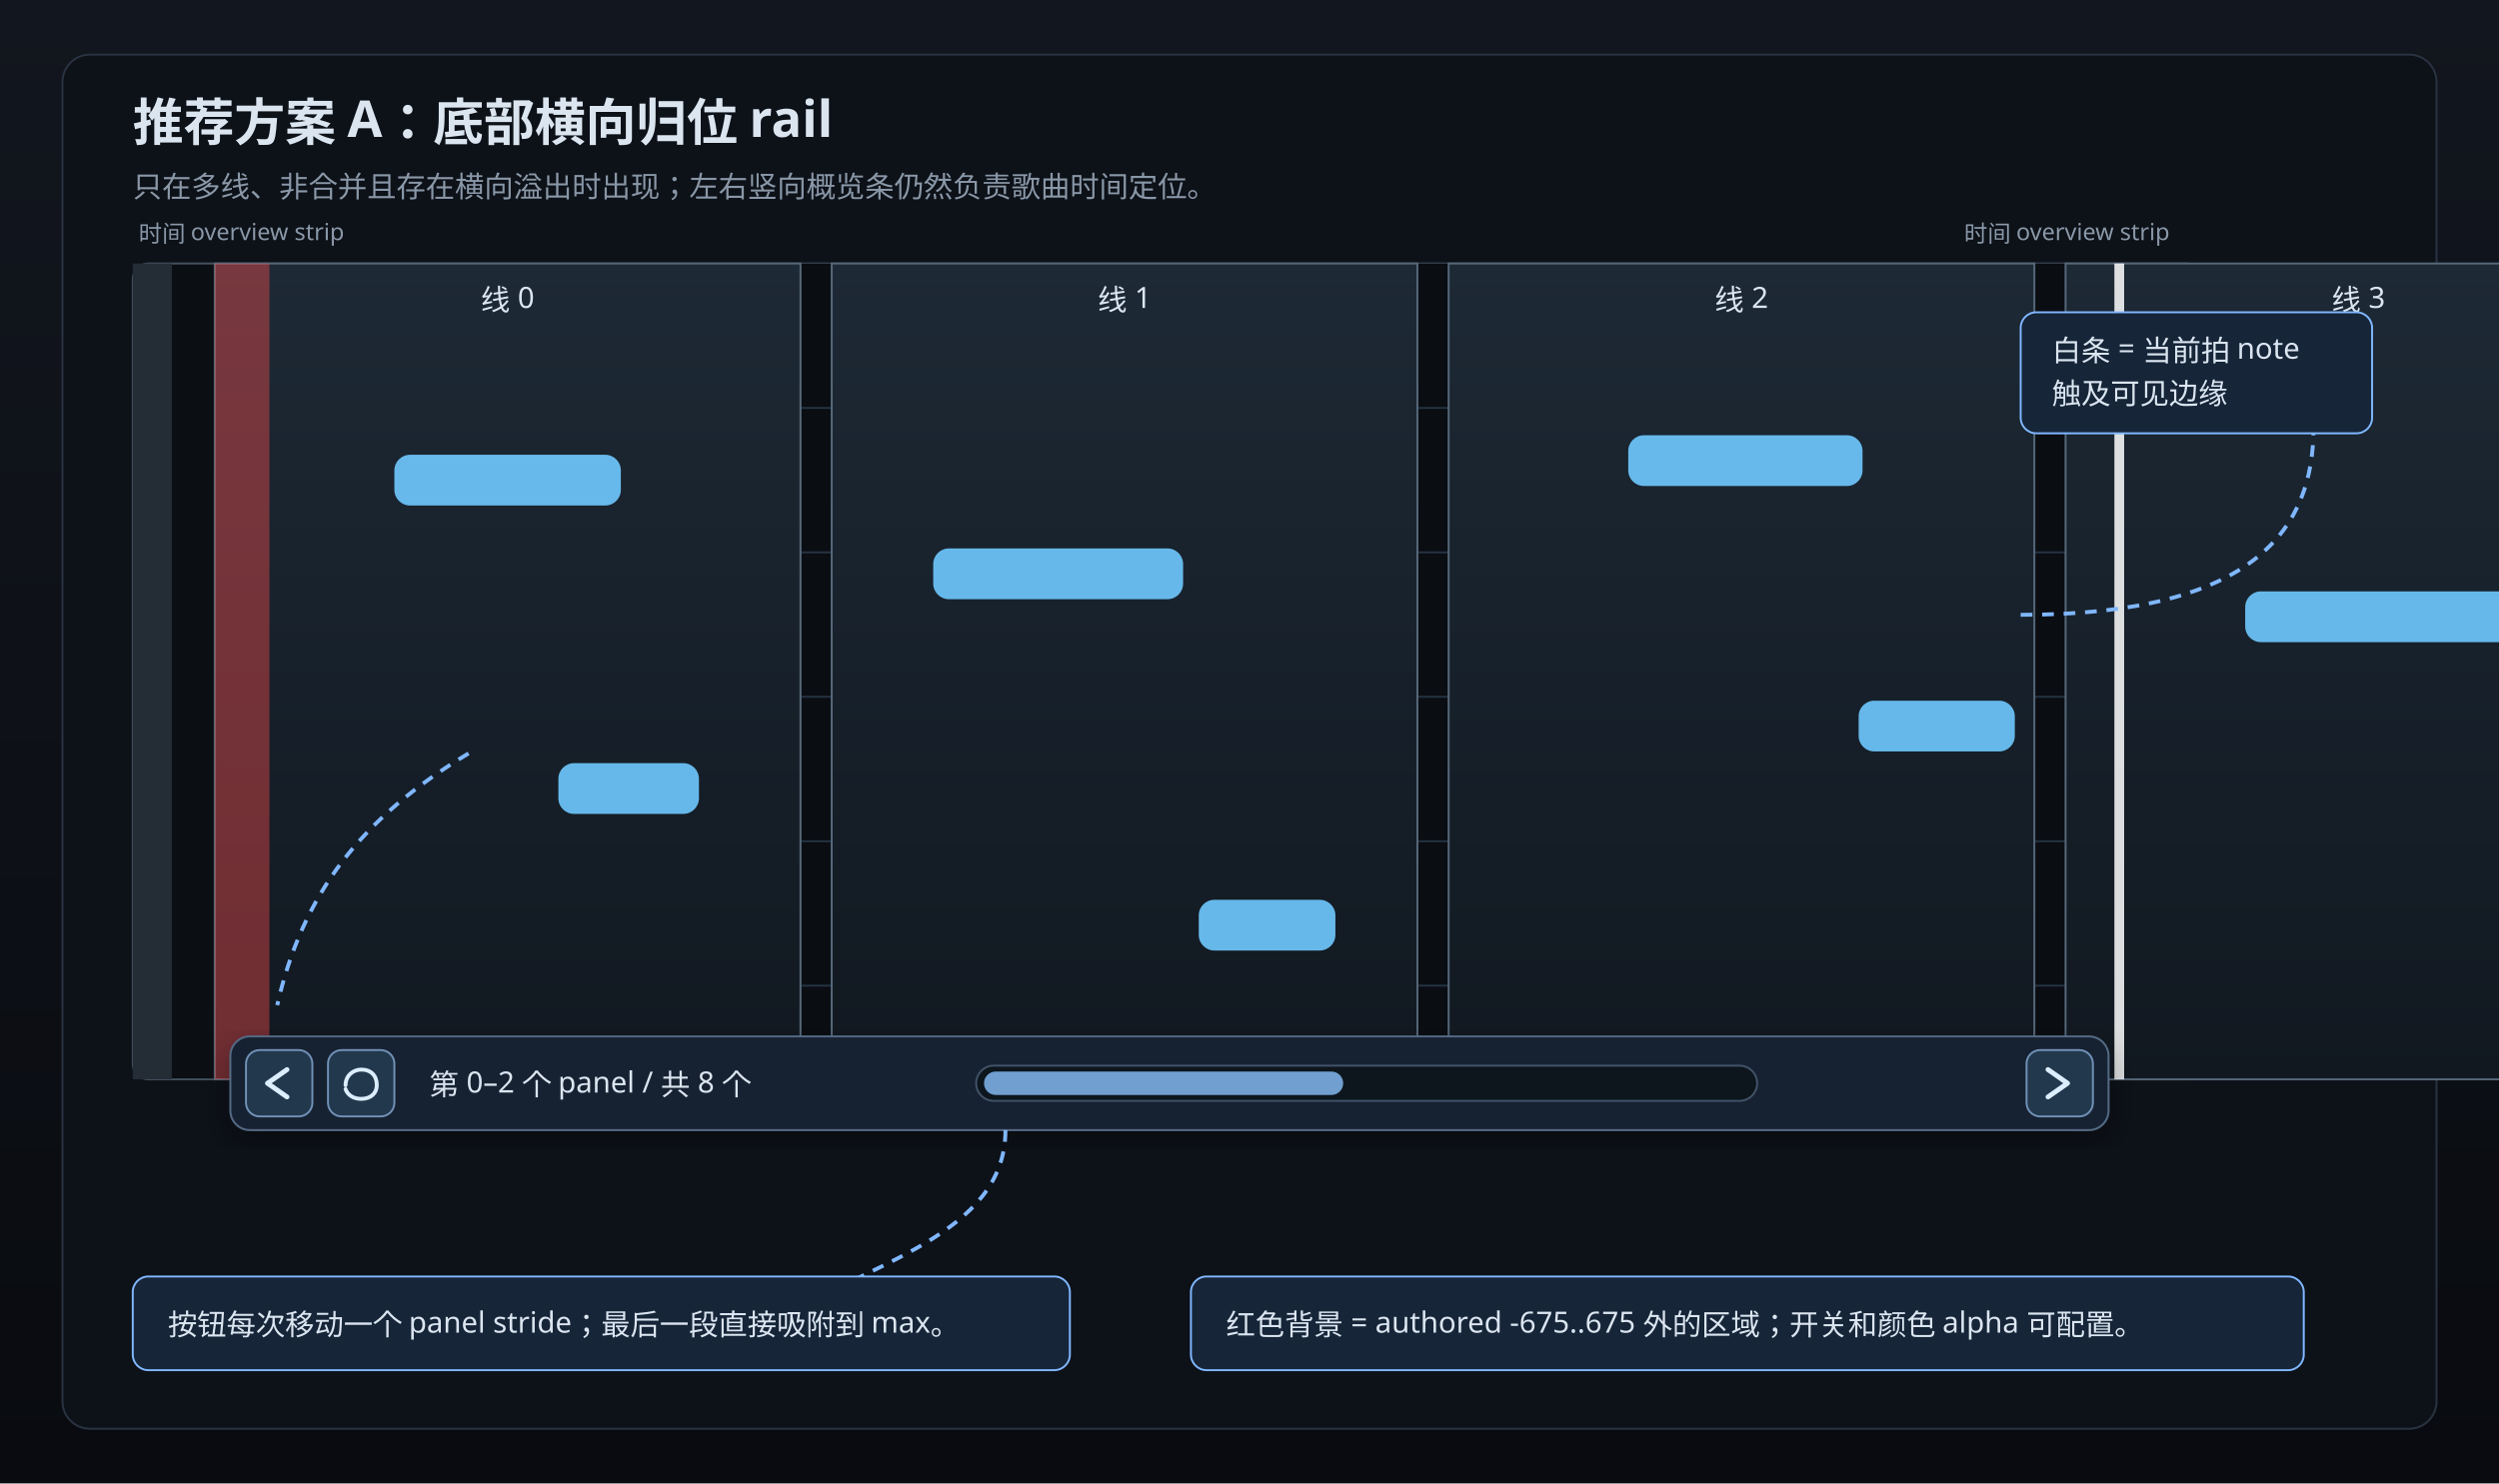
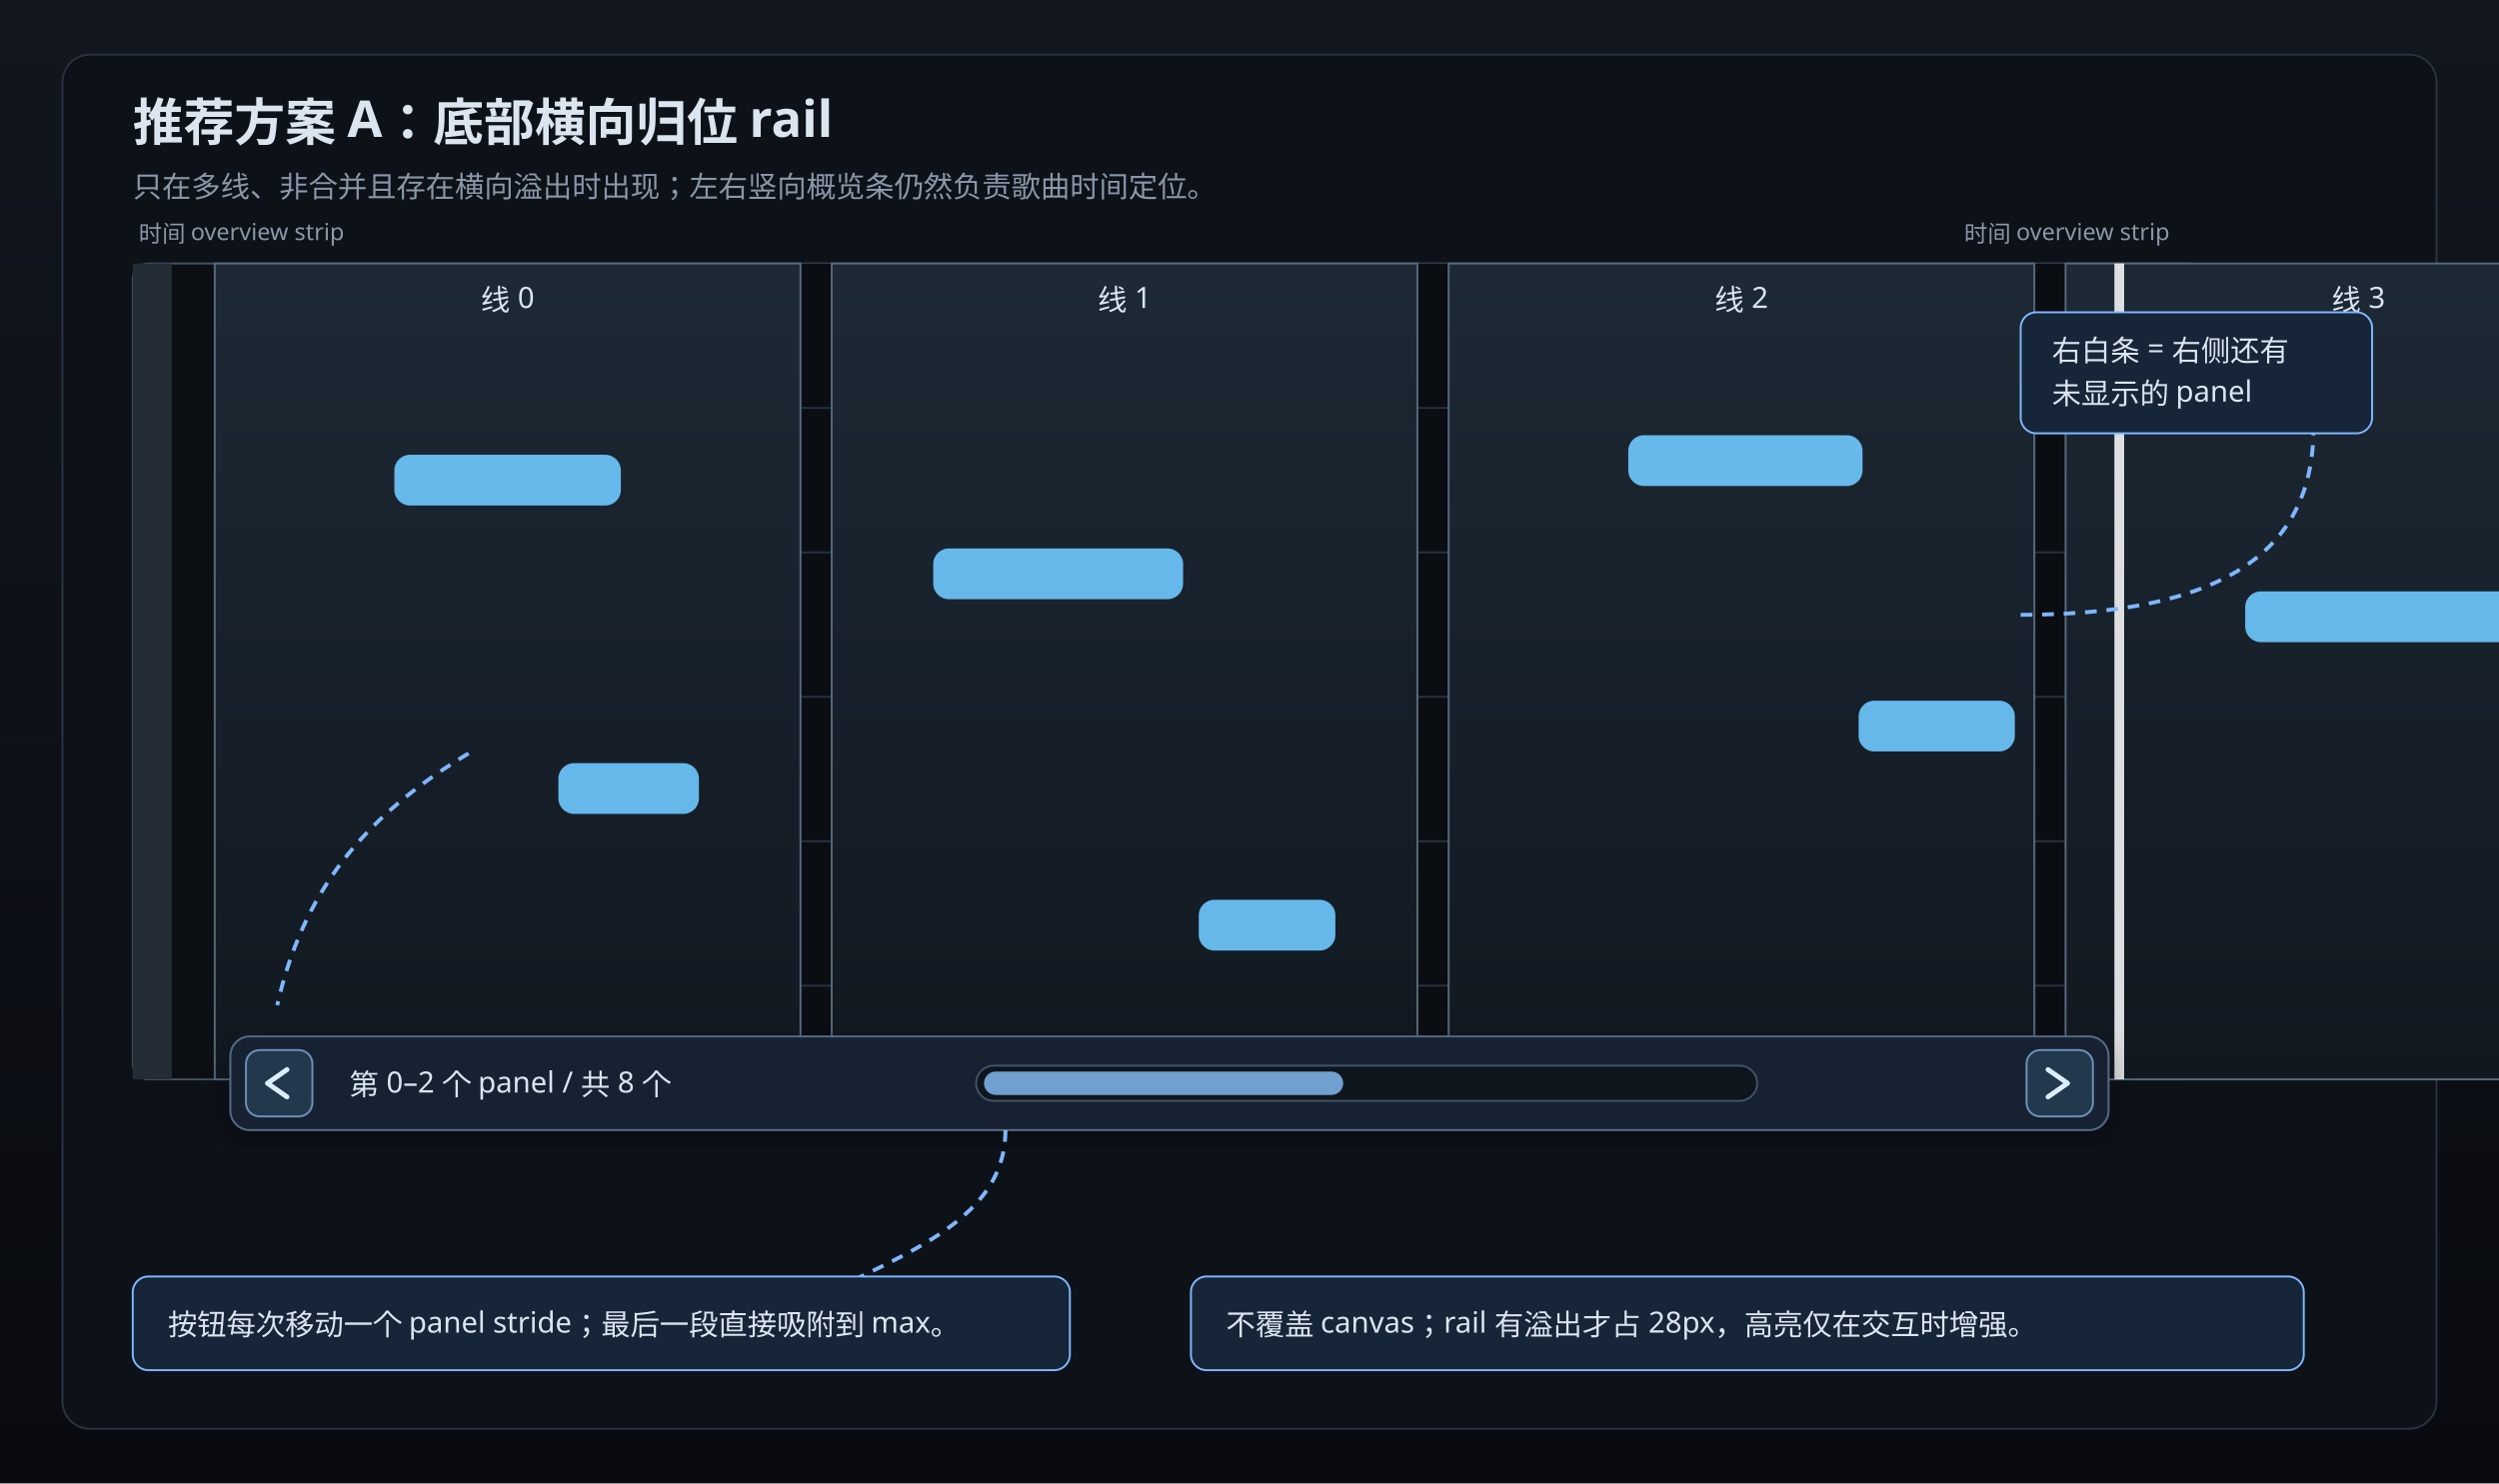
<svg xmlns="http://www.w3.org/2000/svg" width="1280" height="760" viewBox="0 0 1280 760">
  <defs>
    <linearGradient id="bg" x1="0" x2="0" y1="0" y2="1">
      <stop offset="0" stop-color="#12161e" />
      <stop offset="1" stop-color="#090b10" />
    </linearGradient>
    <linearGradient id="panel" x1="0" x2="0" y1="0" y2="1">
      <stop offset="0" stop-color="#1d2935" />
      <stop offset="1" stop-color="#111820" />
    </linearGradient>
    <linearGradient id="edge" x1="0" x2="1">
      <stop offset="0" stop-color="#ffffff" stop-opacity="0" />
      <stop offset="1" stop-color="#ffffff" stop-opacity=".9" />
    </linearGradient>
    <filter id="shadow" x="-20%" y="-20%" width="140%" height="140%">
      <feDropShadow dx="0" dy="6" stdDeviation="8" flood-color="#000" flood-opacity=".35" />
    </filter>
    <style>
      .ui { font-family: "Segoe UI", "Microsoft YaHei", sans-serif; fill: #dbe5f0; }
      .muted { fill: #8997a7; }
      .tiny { font-size: 12px; }
      .small { font-size: 15px; }
      .label { font-size: 17px; font-weight: 600; }
      .title { font-size: 26px; font-weight: 700; }
      .call { stroke: #80b7ff; stroke-width: 2; fill: none; stroke-dasharray: 6 5; }
    </style>
  </defs>
  <rect width="1280" height="760" fill="url(#bg)" />
  <rect x="32" y="28" width="1216" height="704" rx="14" fill="#0d1118" stroke="#293342" />
  <text x="68" y="72" class="ui title">推荐方案 A：底部横向归位 rail</text>
  <text x="68" y="101" class="ui small muted">只在多线、非合并且存在横向溢出时出现；左右竖向概览条仍然负责歌曲时间定位。</text>
  <rect x="68" y="135" width="1060" height="418" rx="8" fill="#0b0e13" stroke="#44515f" />
  <rect x="68" y="135" width="20" height="418" fill="#242c36" />
  <rect x="1108" y="135" width="20" height="418" fill="#242c36" />
  <text x="71" y="124" class="ui tiny muted">时间 overview strip</text>
  <text x="1006" y="124" class="ui tiny muted">时间 overview strip</text>
  <g transform="translate(110 135)">
    <rect width="978" height="418" fill="#0a0d12" />
    <path d="M0 74H978 M0 148H978 M0 222H978 M0 296H978 M0 370H978" stroke="#243242" stroke-width="1" />
    <path d="M100 0V418 M200 0V418 M300 0V418 M400 0V418 M500 0V418 M600 0V418 M700 0V418 M800 0V418 M900 0V418" stroke="#263b32" stroke-width="1" />
    <rect x="0" y="0" width="300" height="418" fill="url(#panel)" stroke="#56687a" />
    <rect x="316" y="0" width="300" height="418" fill="url(#panel)" stroke="#56687a" />
    <rect x="632" y="0" width="300" height="418" fill="url(#panel)" stroke="#56687a" />
    <rect x="948" y="0" width="300" height="418" fill="url(#panel)" stroke="#56687a" />
-     <rect x="0" y="0" width="28" height="418" fill="#ff4d4d" opacity=".4" />
    <g fill="#6fc9ff" opacity=".9">
      <rect x="92" y="98" width="116" height="26" rx="8" />
      <rect x="176" y="256" width="72" height="26" rx="8" />
      <rect x="368" y="146" width="128" height="26" rx="8" />
      <rect x="504" y="326" width="70" height="26" rx="8" />
      <rect x="724" y="88" width="120" height="26" rx="8" />
      <rect x="842" y="224" width="80" height="26" rx="8" />
      <rect x="1040" y="168" width="140" height="26" rx="8" />
    </g>
    <g class="ui small" text-anchor="middle">
      <text x="150" y="24">线 0</text>
      <text x="466" y="24">线 1</text>
      <text x="782" y="24">线 2</text>
      <text x="1098" y="24">线 3</text>
    </g>
    <rect x="0" y="0" width="5" height="418" fill="url(#edge)" opacity="0" />
    <rect x="973" y="0" width="5" height="418" fill="#fff" opacity=".85" />
  </g>
  <g transform="translate(118 531)" filter="url(#shadow)">
    <rect width="962" height="48" rx="10" fill="#192333" stroke="#536b84" />
    <rect x="8" y="7" width="34" height="34" rx="7" fill="#24374d" stroke="#6f91b6" />
    <path d="M29 17L19 24L29 31" stroke="#dbeeff" stroke-width="2.5" fill="none" stroke-linecap="round" stroke-linejoin="round" />
-     <rect x="50" y="7" width="34" height="34" rx="7" fill="#24374d" stroke="#6f91b6" />
-     <path d="M59 25C59 20 63 17 67 17C72 17 75 20 75 25C75 29 72 32 67 32C63 32 60 30 59 27" stroke="#dbeeff" stroke-width="2" fill="none" stroke-linecap="round" />
-     <text x="102" y="30" class="ui small">第 0–2 个 panel / 共 8 个</text>
+     <text x="61" y="30" class="ui small">第 0–2 个 panel / 共 8 个</text>
    <rect x="382" y="15" width="400" height="18" rx="9" fill="#0d131c" stroke="#405267" />
    <rect x="386" y="18" width="184" height="12" rx="6" fill="#6f9fd0" />
    <rect x="920" y="7" width="34" height="34" rx="7" fill="#24374d" stroke="#6f91b6" />
    <path d="M931 17L941 24L931 31" stroke="#dbeeff" stroke-width="2.5" fill="none" stroke-linecap="round" stroke-linejoin="round" />
  </g>
  <path d="M1035 315C1156 315 1185 270 1185 219" class="call" />
  <rect x="1035" y="160" width="180" height="62" rx="8" fill="#162538" stroke="#80b7ff" />
-   <text x="1051" y="185" class="ui small">白条 = 当前拍 note</text>
-   <text x="1051" y="207" class="ui small">触及可见边缘</text>
+   <text x="1051" y="185" class="ui small">右白条 = 右侧还有</text>
+   <text x="1051" y="207" class="ui small">未显示的 panel</text>
  <path d="M515 579C515 633 444 647 398 677" class="call" />
  <rect x="68" y="654" width="480" height="48" rx="8" fill="#162538" stroke="#80b7ff" />
  <text x="86" y="684" class="ui small">按钮每次移动一个 panel stride；最后一段直接吸附到 max。</text>
  <path d="M240 386C185 419 155 458 142 515" class="call" />
  <rect x="610" y="654" width="570" height="48" rx="8" fill="#162538" stroke="#80b7ff" />
-   <text x="628" y="684" class="ui small">红色背景 = authored -675..675 外的区域；开关和颜色 alpha 可配置。</text>
+   <text x="628" y="684" class="ui small">不覆盖 canvas；rail 有溢出才占 28px，高亮仅在交互时增强。</text>
</svg>
